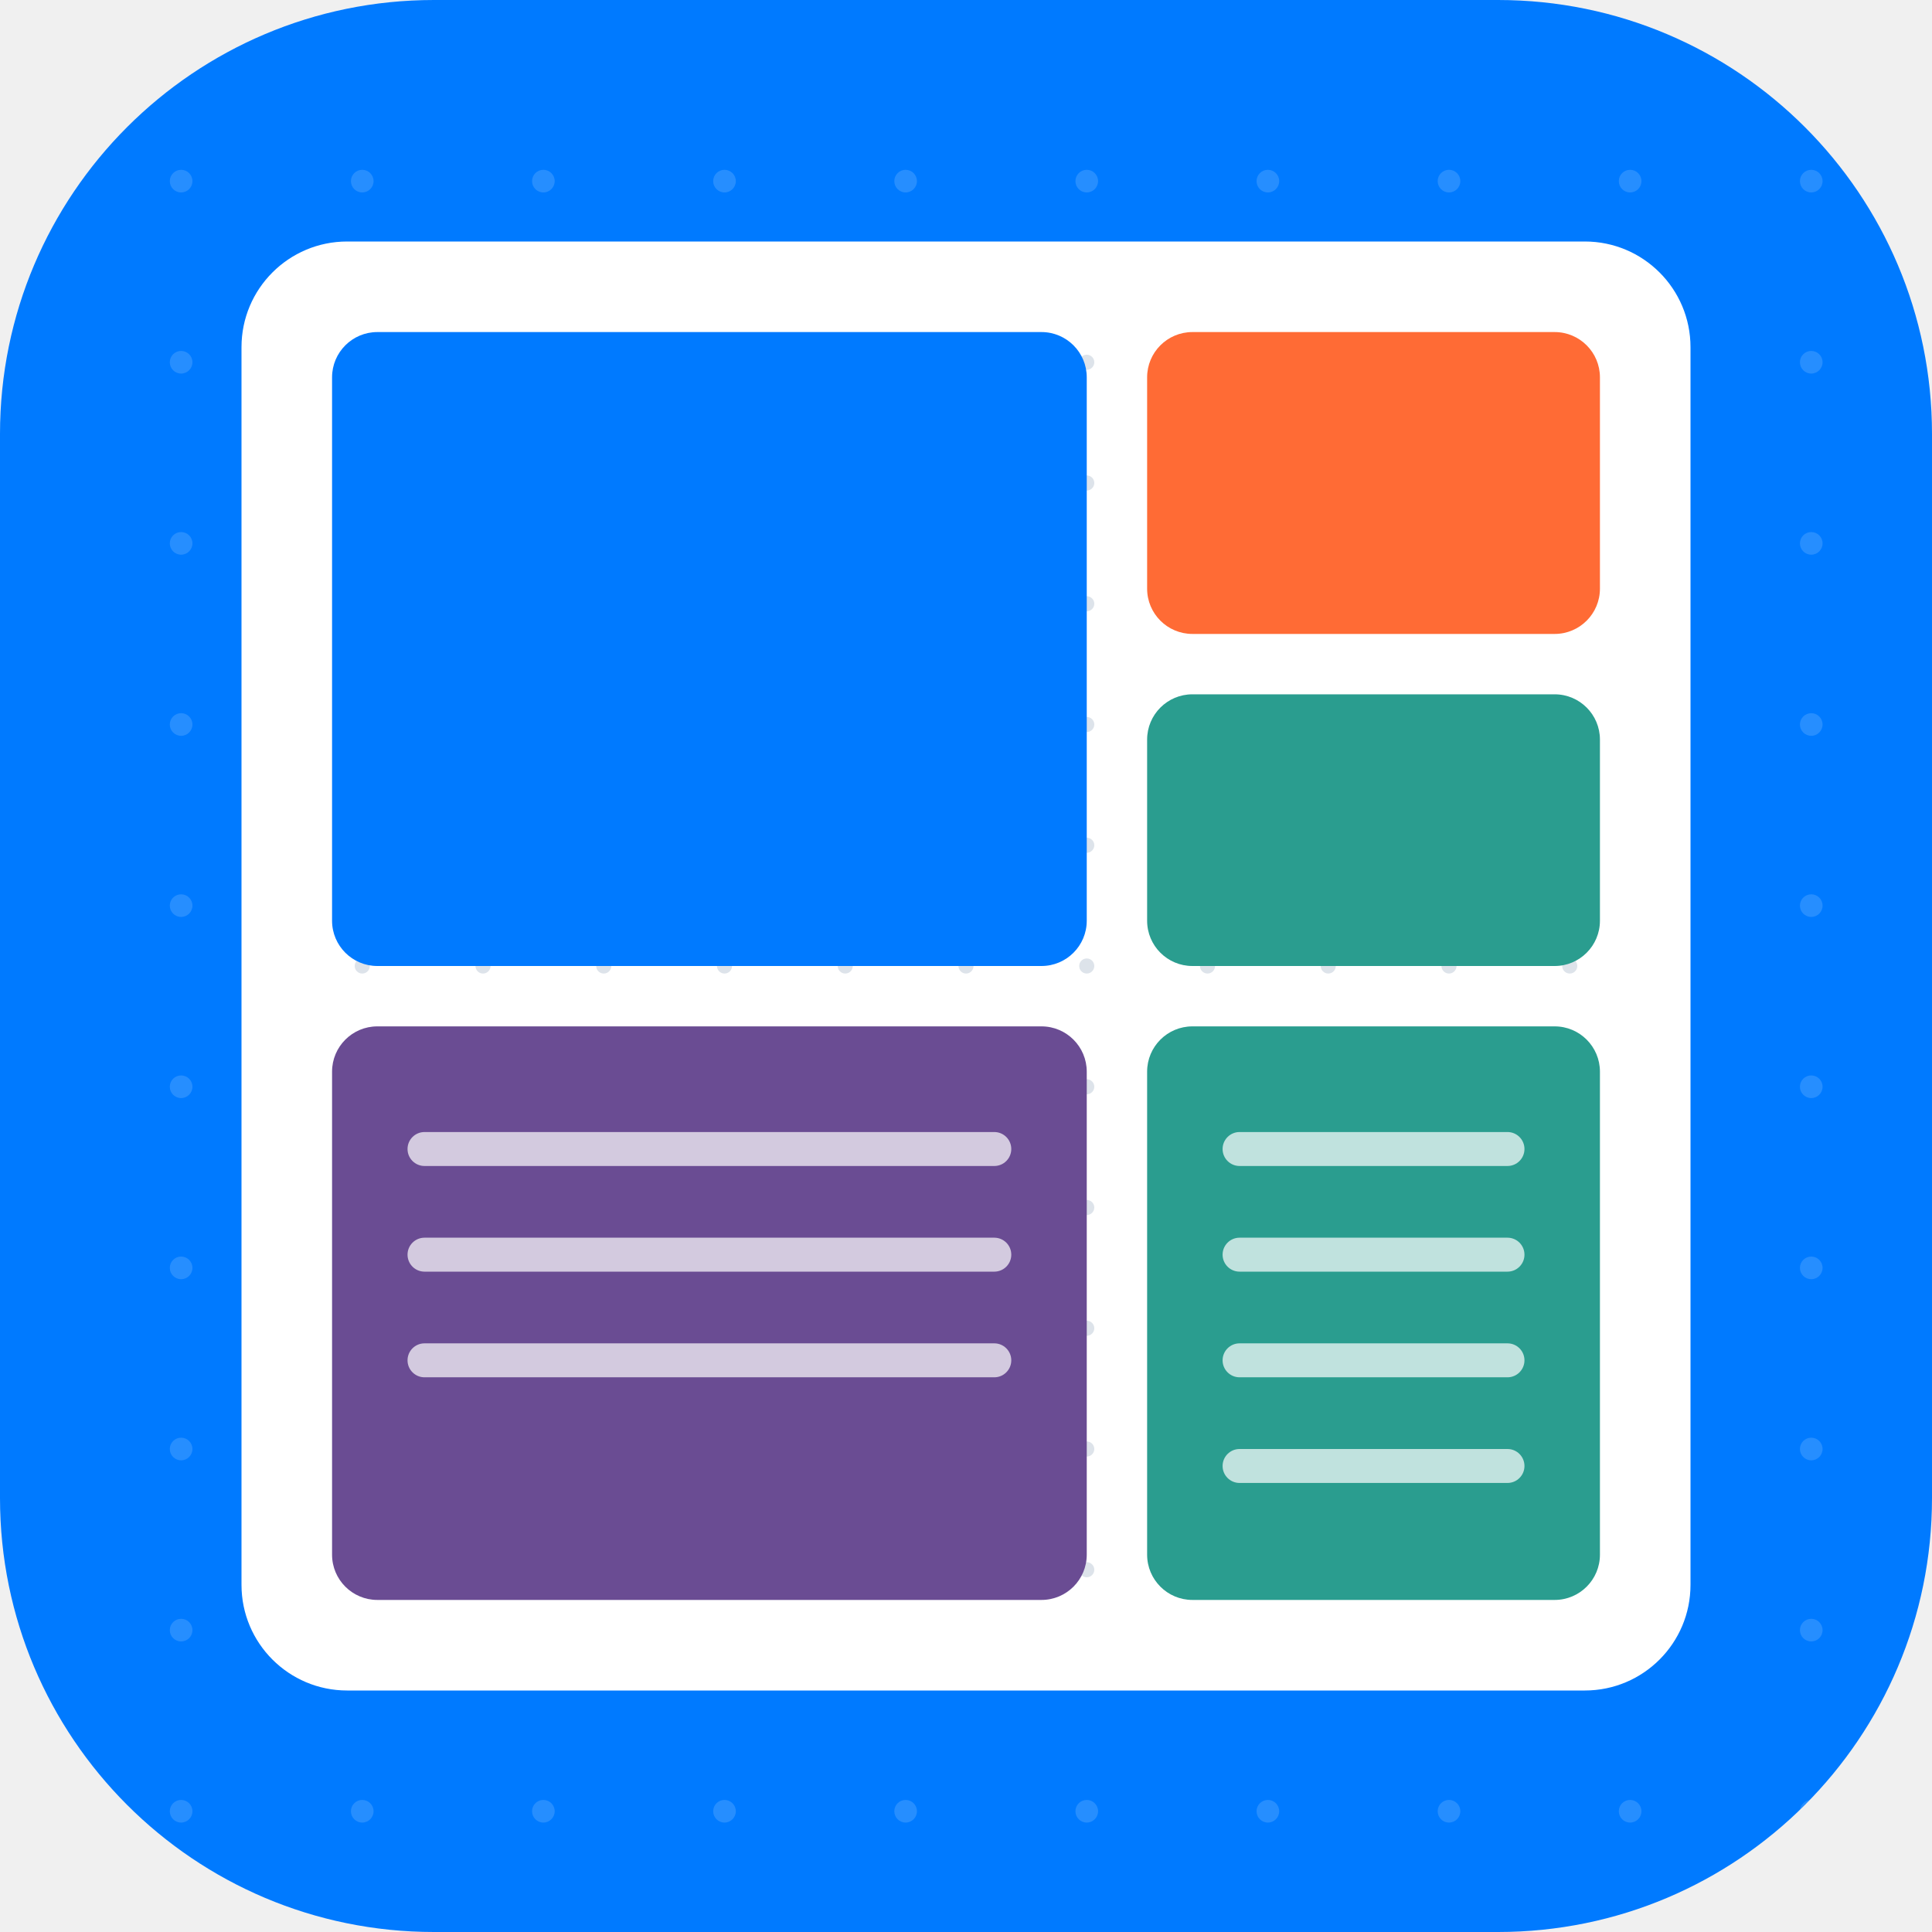
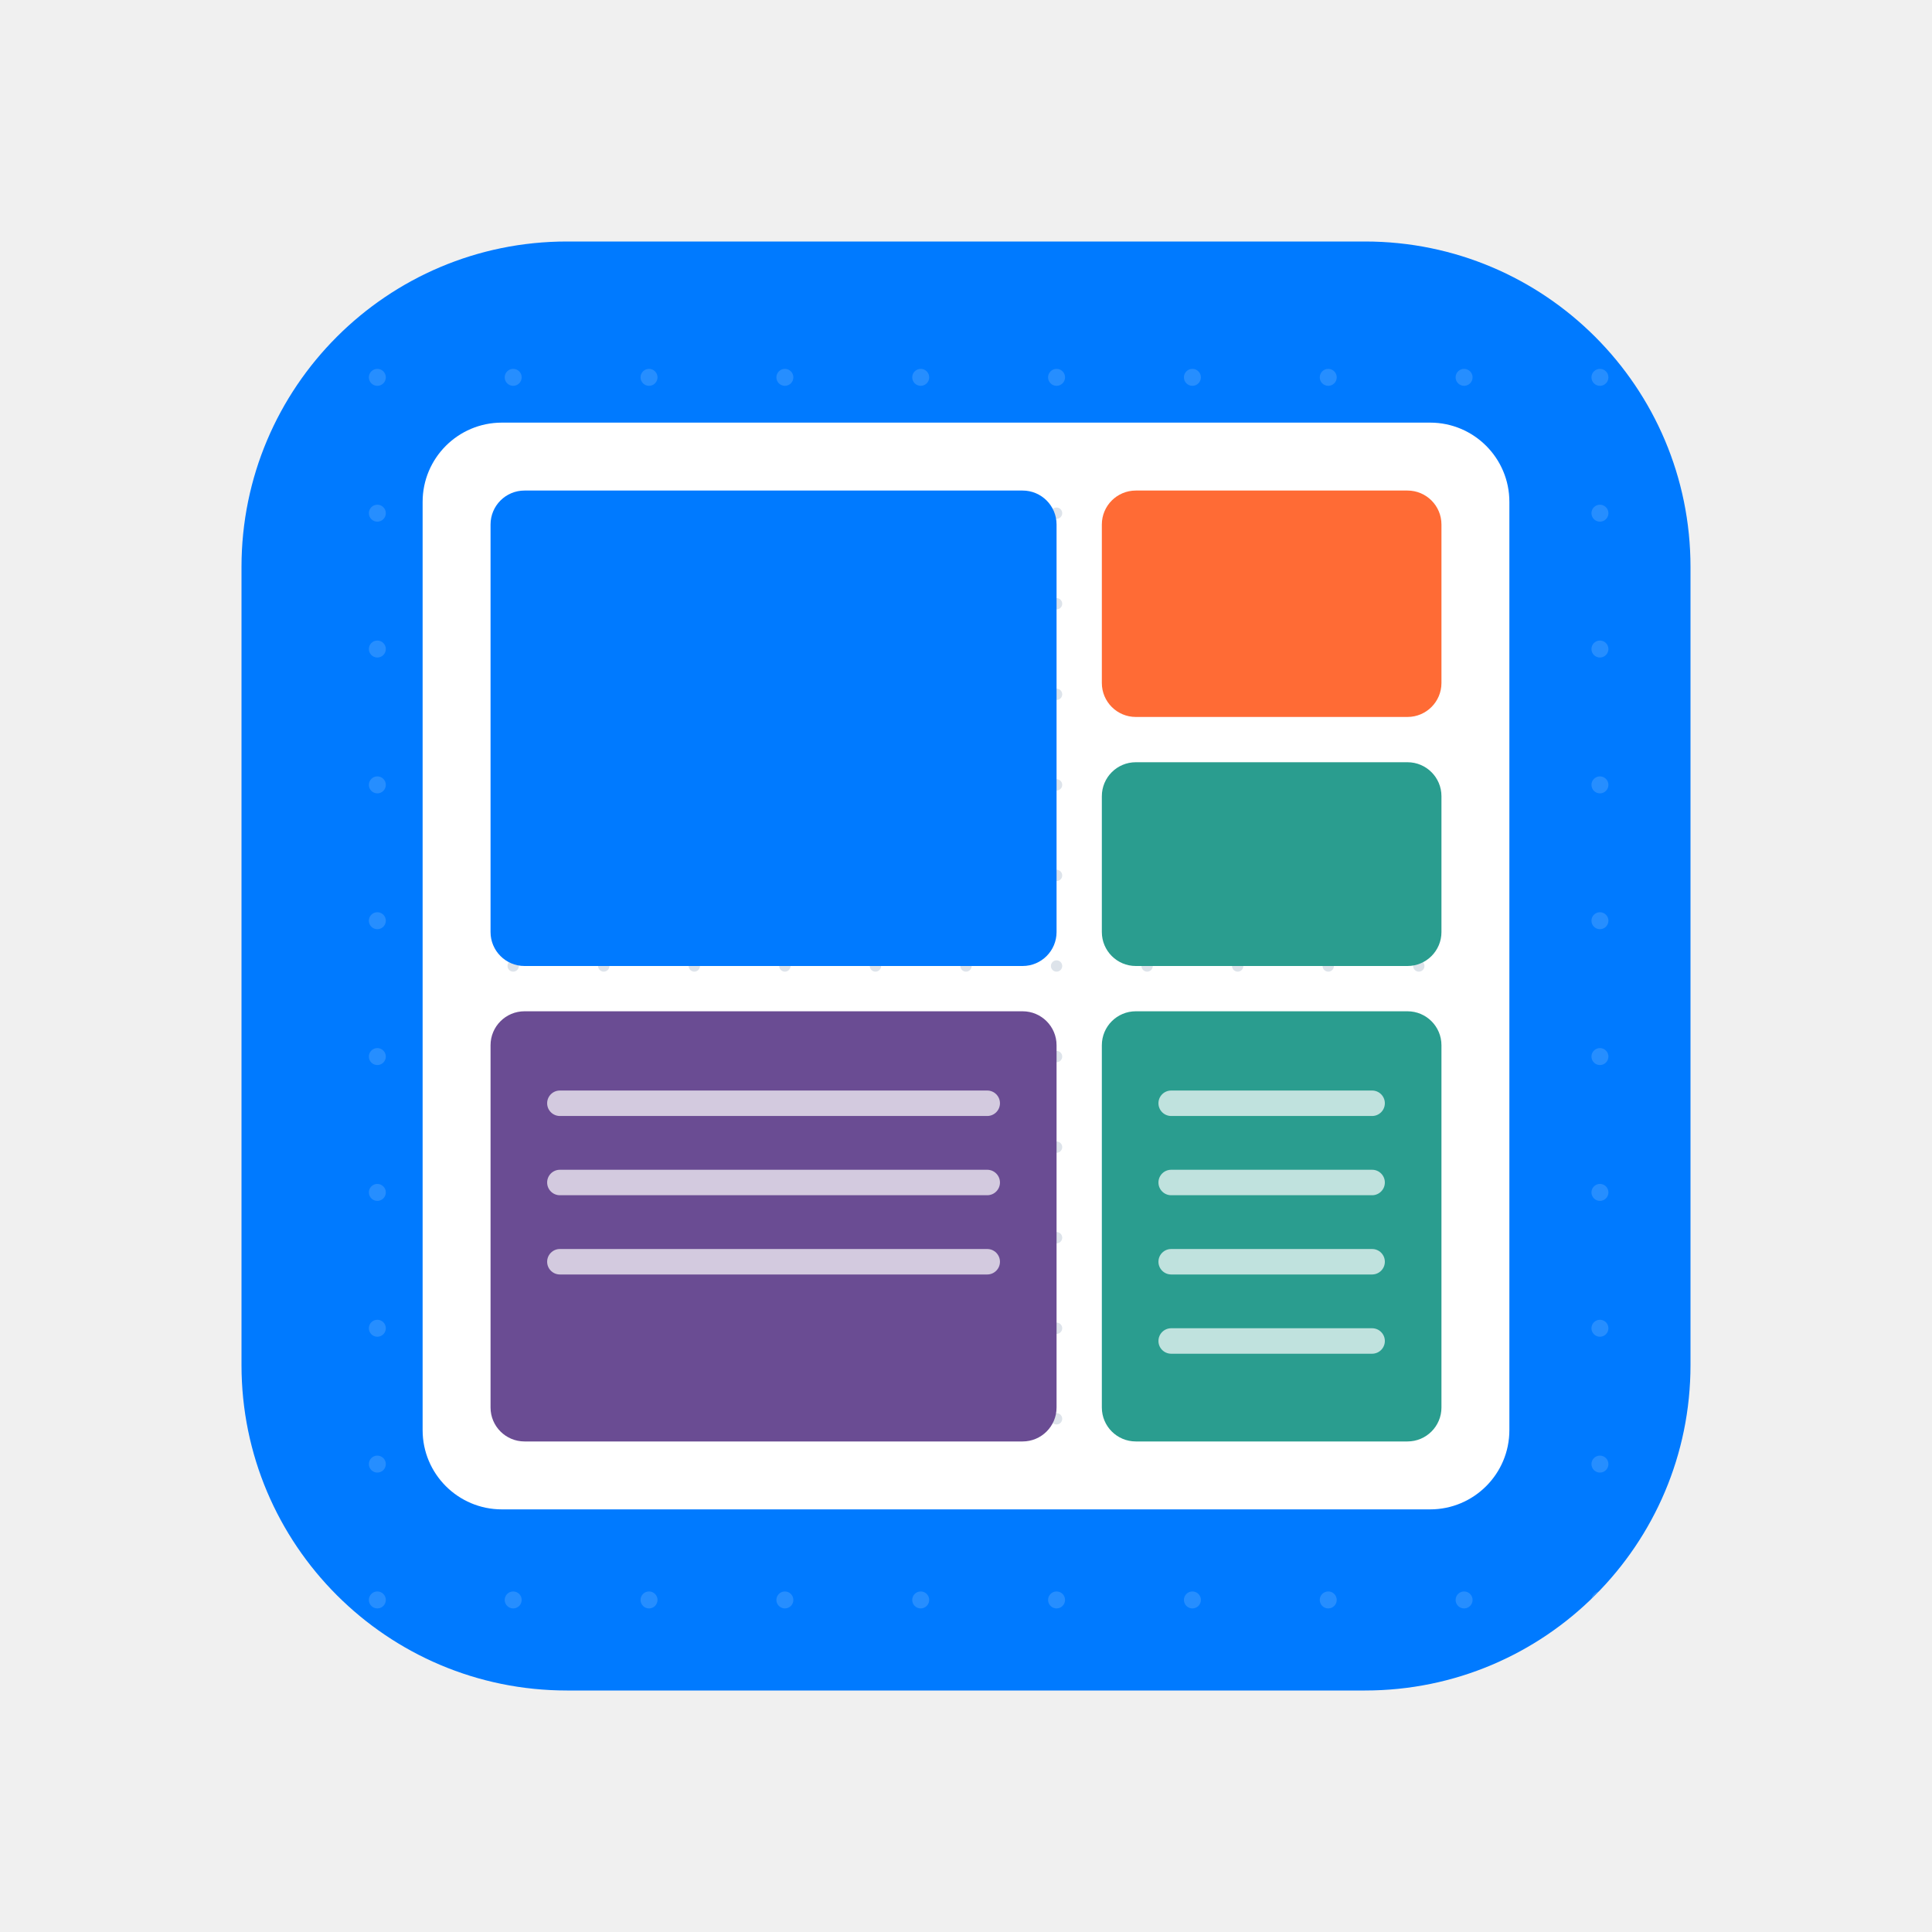
<svg xmlns="http://www.w3.org/2000/svg" width="1024" height="1024" viewBox="0 0 1024 1024">
  <defs>
    <clipPath id="sq">
      <rect x="0" y="0" width="1024" height="1024" rx="230" />
    </clipPath>
  </defs>
-   <g clip-path="url(#sq)">
+   <g transform="translate(128,128) scale(0.75)" clip-path="url(#sq)">
    <rect x="0" y="0" width="1024" height="1024" fill="#007AFF" />
    <circle cx="96" cy="96" r="6" fill="#FFFFFF" opacity="0.15" />
    <circle cx="96" cy="192" r="6" fill="#FFFFFF" opacity="0.15" />
    <circle cx="96" cy="288" r="6" fill="#FFFFFF" opacity="0.15" />
    <circle cx="96" cy="384" r="6" fill="#FFFFFF" opacity="0.15" />
    <circle cx="96" cy="480" r="6" fill="#FFFFFF" opacity="0.15" />
    <circle cx="96" cy="576" r="6" fill="#FFFFFF" opacity="0.15" />
    <circle cx="96" cy="672" r="6" fill="#FFFFFF" opacity="0.15" />
    <circle cx="96" cy="768" r="6" fill="#FFFFFF" opacity="0.15" />
    <circle cx="96" cy="864" r="6" fill="#FFFFFF" opacity="0.15" />
    <circle cx="96" cy="960" r="6" fill="#FFFFFF" opacity="0.15" />
    <circle cx="192" cy="96" r="6" fill="#FFFFFF" opacity="0.15" />
    <circle cx="192" cy="192" r="6" fill="#FFFFFF" opacity="0.15" />
    <circle cx="192" cy="288" r="6" fill="#FFFFFF" opacity="0.15" />
    <circle cx="192" cy="384" r="6" fill="#FFFFFF" opacity="0.15" />
    <circle cx="192" cy="480" r="6" fill="#FFFFFF" opacity="0.15" />
    <circle cx="192" cy="576" r="6" fill="#FFFFFF" opacity="0.15" />
    <circle cx="192" cy="672" r="6" fill="#FFFFFF" opacity="0.15" />
    <circle cx="192" cy="768" r="6" fill="#FFFFFF" opacity="0.15" />
    <circle cx="192" cy="864" r="6" fill="#FFFFFF" opacity="0.15" />
    <circle cx="192" cy="960" r="6" fill="#FFFFFF" opacity="0.15" />
    <circle cx="288" cy="96" r="6" fill="#FFFFFF" opacity="0.15" />
    <circle cx="288" cy="192" r="6" fill="#FFFFFF" opacity="0.15" />
    <circle cx="288" cy="288" r="6" fill="#FFFFFF" opacity="0.15" />
    <circle cx="288" cy="384" r="6" fill="#FFFFFF" opacity="0.15" />
    <circle cx="288" cy="480" r="6" fill="#FFFFFF" opacity="0.15" />
    <circle cx="288" cy="576" r="6" fill="#FFFFFF" opacity="0.15" />
    <circle cx="288" cy="672" r="6" fill="#FFFFFF" opacity="0.15" />
    <circle cx="288" cy="768" r="6" fill="#FFFFFF" opacity="0.15" />
    <circle cx="288" cy="864" r="6" fill="#FFFFFF" opacity="0.15" />
    <circle cx="288" cy="960" r="6" fill="#FFFFFF" opacity="0.15" />
    <circle cx="384" cy="96" r="6" fill="#FFFFFF" opacity="0.15" />
    <circle cx="384" cy="192" r="6" fill="#FFFFFF" opacity="0.15" />
    <circle cx="384" cy="288" r="6" fill="#FFFFFF" opacity="0.15" />
    <circle cx="384" cy="384" r="6" fill="#FFFFFF" opacity="0.15" />
    <circle cx="384" cy="480" r="6" fill="#FFFFFF" opacity="0.15" />
    <circle cx="384" cy="576" r="6" fill="#FFFFFF" opacity="0.15" />
    <circle cx="384" cy="672" r="6" fill="#FFFFFF" opacity="0.15" />
    <circle cx="384" cy="768" r="6" fill="#FFFFFF" opacity="0.15" />
    <circle cx="384" cy="864" r="6" fill="#FFFFFF" opacity="0.15" />
    <circle cx="384" cy="960" r="6" fill="#FFFFFF" opacity="0.15" />
    <circle cx="480" cy="96" r="6" fill="#FFFFFF" opacity="0.15" />
    <circle cx="480" cy="192" r="6" fill="#FFFFFF" opacity="0.15" />
    <circle cx="480" cy="288" r="6" fill="#FFFFFF" opacity="0.15" />
    <circle cx="480" cy="384" r="6" fill="#FFFFFF" opacity="0.15" />
    <circle cx="480" cy="480" r="6" fill="#FFFFFF" opacity="0.15" />
    <circle cx="480" cy="576" r="6" fill="#FFFFFF" opacity="0.15" />
    <circle cx="480" cy="672" r="6" fill="#FFFFFF" opacity="0.15" />
    <circle cx="480" cy="768" r="6" fill="#FFFFFF" opacity="0.15" />
    <circle cx="480" cy="864" r="6" fill="#FFFFFF" opacity="0.15" />
    <circle cx="480" cy="960" r="6" fill="#FFFFFF" opacity="0.15" />
    <circle cx="576" cy="96" r="6" fill="#FFFFFF" opacity="0.15" />
    <circle cx="576" cy="192" r="6" fill="#FFFFFF" opacity="0.15" />
    <circle cx="576" cy="288" r="6" fill="#FFFFFF" opacity="0.15" />
    <circle cx="576" cy="384" r="6" fill="#FFFFFF" opacity="0.15" />
    <circle cx="576" cy="480" r="6" fill="#FFFFFF" opacity="0.15" />
    <circle cx="576" cy="576" r="6" fill="#FFFFFF" opacity="0.15" />
    <circle cx="576" cy="672" r="6" fill="#FFFFFF" opacity="0.15" />
    <circle cx="576" cy="768" r="6" fill="#FFFFFF" opacity="0.15" />
    <circle cx="576" cy="864" r="6" fill="#FFFFFF" opacity="0.15" />
    <circle cx="576" cy="960" r="6" fill="#FFFFFF" opacity="0.15" />
    <circle cx="672" cy="96" r="6" fill="#FFFFFF" opacity="0.15" />
    <circle cx="672" cy="192" r="6" fill="#FFFFFF" opacity="0.15" />
    <circle cx="672" cy="288" r="6" fill="#FFFFFF" opacity="0.15" />
    <circle cx="672" cy="384" r="6" fill="#FFFFFF" opacity="0.15" />
    <circle cx="672" cy="480" r="6" fill="#FFFFFF" opacity="0.15" />
    <circle cx="672" cy="576" r="6" fill="#FFFFFF" opacity="0.15" />
    <circle cx="672" cy="672" r="6" fill="#FFFFFF" opacity="0.15" />
    <circle cx="672" cy="768" r="6" fill="#FFFFFF" opacity="0.15" />
    <circle cx="672" cy="864" r="6" fill="#FFFFFF" opacity="0.15" />
    <circle cx="672" cy="960" r="6" fill="#FFFFFF" opacity="0.15" />
    <circle cx="768" cy="96" r="6" fill="#FFFFFF" opacity="0.15" />
    <circle cx="768" cy="192" r="6" fill="#FFFFFF" opacity="0.15" />
    <circle cx="768" cy="288" r="6" fill="#FFFFFF" opacity="0.15" />
    <circle cx="768" cy="384" r="6" fill="#FFFFFF" opacity="0.15" />
    <circle cx="768" cy="480" r="6" fill="#FFFFFF" opacity="0.15" />
    <circle cx="768" cy="576" r="6" fill="#FFFFFF" opacity="0.15" />
    <circle cx="768" cy="672" r="6" fill="#FFFFFF" opacity="0.15" />
    <circle cx="768" cy="768" r="6" fill="#FFFFFF" opacity="0.15" />
    <circle cx="768" cy="864" r="6" fill="#FFFFFF" opacity="0.15" />
    <circle cx="768" cy="960" r="6" fill="#FFFFFF" opacity="0.15" />
    <circle cx="864" cy="96" r="6" fill="#FFFFFF" opacity="0.15" />
    <circle cx="864" cy="192" r="6" fill="#FFFFFF" opacity="0.15" />
    <circle cx="864" cy="288" r="6" fill="#FFFFFF" opacity="0.15" />
    <circle cx="864" cy="384" r="6" fill="#FFFFFF" opacity="0.15" />
    <circle cx="864" cy="480" r="6" fill="#FFFFFF" opacity="0.15" />
    <circle cx="864" cy="576" r="6" fill="#FFFFFF" opacity="0.15" />
    <circle cx="864" cy="672" r="6" fill="#FFFFFF" opacity="0.15" />
    <circle cx="864" cy="768" r="6" fill="#FFFFFF" opacity="0.15" />
    <circle cx="864" cy="864" r="6" fill="#FFFFFF" opacity="0.15" />
    <circle cx="864" cy="960" r="6" fill="#FFFFFF" opacity="0.15" />
    <circle cx="960" cy="96" r="6" fill="#FFFFFF" opacity="0.15" />
    <circle cx="960" cy="192" r="6" fill="#FFFFFF" opacity="0.15" />
    <circle cx="960" cy="288" r="6" fill="#FFFFFF" opacity="0.15" />
    <circle cx="960" cy="384" r="6" fill="#FFFFFF" opacity="0.15" />
    <circle cx="960" cy="480" r="6" fill="#FFFFFF" opacity="0.15" />
    <circle cx="960" cy="576" r="6" fill="#FFFFFF" opacity="0.15" />
    <circle cx="960" cy="672" r="6" fill="#FFFFFF" opacity="0.15" />
    <circle cx="960" cy="768" r="6" fill="#FFFFFF" opacity="0.15" />
    <circle cx="960" cy="864" r="6" fill="#FFFFFF" opacity="0.15" />
    <circle cx="960" cy="960" r="6" fill="#FFFFFF" opacity="0.15" />
    <rect x="128" y="128" width="768" height="768" rx="56" fill="#FFFFFF" />
    <circle cx="192" cy="192" r="4" fill="#DDE3EA" />
    <circle cx="192" cy="256" r="4" fill="#DDE3EA" />
    <circle cx="192" cy="320" r="4" fill="#DDE3EA" />
    <circle cx="192" cy="384" r="4" fill="#DDE3EA" />
    <circle cx="192" cy="448" r="4" fill="#DDE3EA" />
    <circle cx="192" cy="512" r="4" fill="#DDE3EA" />
    <circle cx="192" cy="576" r="4" fill="#DDE3EA" />
    <circle cx="192" cy="640" r="4" fill="#DDE3EA" />
    <circle cx="192" cy="704" r="4" fill="#DDE3EA" />
    <circle cx="192" cy="768" r="4" fill="#DDE3EA" />
    <circle cx="192" cy="832" r="4" fill="#DDE3EA" />
    <circle cx="256" cy="192" r="4" fill="#DDE3EA" />
    <circle cx="256" cy="256" r="4" fill="#DDE3EA" />
    <circle cx="256" cy="320" r="4" fill="#DDE3EA" />
    <circle cx="256" cy="384" r="4" fill="#DDE3EA" />
    <circle cx="256" cy="448" r="4" fill="#DDE3EA" />
    <circle cx="256" cy="512" r="4" fill="#DDE3EA" />
    <circle cx="256" cy="576" r="4" fill="#DDE3EA" />
    <circle cx="256" cy="640" r="4" fill="#DDE3EA" />
    <circle cx="256" cy="704" r="4" fill="#DDE3EA" />
    <circle cx="256" cy="768" r="4" fill="#DDE3EA" />
    <circle cx="256" cy="832" r="4" fill="#DDE3EA" />
    <circle cx="320" cy="192" r="4" fill="#DDE3EA" />
    <circle cx="320" cy="256" r="4" fill="#DDE3EA" />
    <circle cx="320" cy="320" r="4" fill="#DDE3EA" />
    <circle cx="320" cy="384" r="4" fill="#DDE3EA" />
    <circle cx="320" cy="448" r="4" fill="#DDE3EA" />
    <circle cx="320" cy="512" r="4" fill="#DDE3EA" />
    <circle cx="320" cy="576" r="4" fill="#DDE3EA" />
    <circle cx="320" cy="640" r="4" fill="#DDE3EA" />
    <circle cx="320" cy="704" r="4" fill="#DDE3EA" />
    <circle cx="320" cy="768" r="4" fill="#DDE3EA" />
    <circle cx="320" cy="832" r="4" fill="#DDE3EA" />
    <circle cx="384" cy="192" r="4" fill="#DDE3EA" />
    <circle cx="384" cy="256" r="4" fill="#DDE3EA" />
    <circle cx="384" cy="320" r="4" fill="#DDE3EA" />
    <circle cx="384" cy="384" r="4" fill="#DDE3EA" />
    <circle cx="384" cy="448" r="4" fill="#DDE3EA" />
    <circle cx="384" cy="512" r="4" fill="#DDE3EA" />
    <circle cx="384" cy="576" r="4" fill="#DDE3EA" />
    <circle cx="384" cy="640" r="4" fill="#DDE3EA" />
    <circle cx="384" cy="704" r="4" fill="#DDE3EA" />
    <circle cx="384" cy="768" r="4" fill="#DDE3EA" />
    <circle cx="384" cy="832" r="4" fill="#DDE3EA" />
    <circle cx="448" cy="192" r="4" fill="#DDE3EA" />
    <circle cx="448" cy="256" r="4" fill="#DDE3EA" />
    <circle cx="448" cy="320" r="4" fill="#DDE3EA" />
    <circle cx="448" cy="384" r="4" fill="#DDE3EA" />
    <circle cx="448" cy="448" r="4" fill="#DDE3EA" />
    <circle cx="448" cy="512" r="4" fill="#DDE3EA" />
    <circle cx="448" cy="576" r="4" fill="#DDE3EA" />
    <circle cx="448" cy="640" r="4" fill="#DDE3EA" />
    <circle cx="448" cy="704" r="4" fill="#DDE3EA" />
    <circle cx="448" cy="768" r="4" fill="#DDE3EA" />
    <circle cx="448" cy="832" r="4" fill="#DDE3EA" />
    <circle cx="512" cy="192" r="4" fill="#DDE3EA" />
    <circle cx="512" cy="256" r="4" fill="#DDE3EA" />
    <circle cx="512" cy="320" r="4" fill="#DDE3EA" />
    <circle cx="512" cy="384" r="4" fill="#DDE3EA" />
    <circle cx="512" cy="448" r="4" fill="#DDE3EA" />
    <circle cx="512" cy="512" r="4" fill="#DDE3EA" />
    <circle cx="512" cy="576" r="4" fill="#DDE3EA" />
    <circle cx="512" cy="640" r="4" fill="#DDE3EA" />
    <circle cx="512" cy="704" r="4" fill="#DDE3EA" />
    <circle cx="512" cy="768" r="4" fill="#DDE3EA" />
    <circle cx="512" cy="832" r="4" fill="#DDE3EA" />
    <circle cx="576" cy="192" r="4" fill="#DDE3EA" />
    <circle cx="576" cy="256" r="4" fill="#DDE3EA" />
    <circle cx="576" cy="320" r="4" fill="#DDE3EA" />
    <circle cx="576" cy="384" r="4" fill="#DDE3EA" />
    <circle cx="576" cy="448" r="4" fill="#DDE3EA" />
    <circle cx="576" cy="512" r="4" fill="#DDE3EA" />
    <circle cx="576" cy="576" r="4" fill="#DDE3EA" />
    <circle cx="576" cy="640" r="4" fill="#DDE3EA" />
    <circle cx="576" cy="704" r="4" fill="#DDE3EA" />
    <circle cx="576" cy="768" r="4" fill="#DDE3EA" />
    <circle cx="576" cy="832" r="4" fill="#DDE3EA" />
    <circle cx="640" cy="192" r="4" fill="#DDE3EA" />
    <circle cx="640" cy="256" r="4" fill="#DDE3EA" />
    <circle cx="640" cy="320" r="4" fill="#DDE3EA" />
    <circle cx="640" cy="384" r="4" fill="#DDE3EA" />
    <circle cx="640" cy="448" r="4" fill="#DDE3EA" />
    <circle cx="640" cy="512" r="4" fill="#DDE3EA" />
    <circle cx="640" cy="576" r="4" fill="#DDE3EA" />
    <circle cx="640" cy="640" r="4" fill="#DDE3EA" />
    <circle cx="640" cy="704" r="4" fill="#DDE3EA" />
    <circle cx="640" cy="768" r="4" fill="#DDE3EA" />
    <circle cx="640" cy="832" r="4" fill="#DDE3EA" />
    <circle cx="704" cy="192" r="4" fill="#DDE3EA" />
    <circle cx="704" cy="256" r="4" fill="#DDE3EA" />
    <circle cx="704" cy="320" r="4" fill="#DDE3EA" />
    <circle cx="704" cy="384" r="4" fill="#DDE3EA" />
    <circle cx="704" cy="448" r="4" fill="#DDE3EA" />
    <circle cx="704" cy="512" r="4" fill="#DDE3EA" />
    <circle cx="704" cy="576" r="4" fill="#DDE3EA" />
    <circle cx="704" cy="640" r="4" fill="#DDE3EA" />
    <circle cx="704" cy="704" r="4" fill="#DDE3EA" />
    <circle cx="704" cy="768" r="4" fill="#DDE3EA" />
    <circle cx="704" cy="832" r="4" fill="#DDE3EA" />
    <circle cx="768" cy="192" r="4" fill="#DDE3EA" />
    <circle cx="768" cy="256" r="4" fill="#DDE3EA" />
    <circle cx="768" cy="320" r="4" fill="#DDE3EA" />
    <circle cx="768" cy="384" r="4" fill="#DDE3EA" />
    <circle cx="768" cy="448" r="4" fill="#DDE3EA" />
    <circle cx="768" cy="512" r="4" fill="#DDE3EA" />
    <circle cx="768" cy="576" r="4" fill="#DDE3EA" />
    <circle cx="768" cy="640" r="4" fill="#DDE3EA" />
    <circle cx="768" cy="704" r="4" fill="#DDE3EA" />
    <circle cx="768" cy="768" r="4" fill="#DDE3EA" />
    <circle cx="768" cy="832" r="4" fill="#DDE3EA" />
    <circle cx="832" cy="192" r="4" fill="#DDE3EA" />
    <circle cx="832" cy="256" r="4" fill="#DDE3EA" />
    <circle cx="832" cy="320" r="4" fill="#DDE3EA" />
    <circle cx="832" cy="384" r="4" fill="#DDE3EA" />
    <circle cx="832" cy="448" r="4" fill="#DDE3EA" />
    <circle cx="832" cy="512" r="4" fill="#DDE3EA" />
    <circle cx="832" cy="576" r="4" fill="#DDE3EA" />
    <circle cx="832" cy="640" r="4" fill="#DDE3EA" />
    <circle cx="832" cy="704" r="4" fill="#DDE3EA" />
    <circle cx="832" cy="768" r="4" fill="#DDE3EA" />
    <circle cx="832" cy="832" r="4" fill="#DDE3EA" />
    <rect x="176" y="176" width="400" height="336" rx="24" fill="#007AFF" />
    <rect x="608" y="176" width="240" height="160" rx="24" fill="#FF6B35" />
    <rect x="608" y="368" width="240" height="144" rx="24" fill="#2A9D8F" />
    <rect x="176" y="544" width="400" height="304" rx="24" fill="#6A4C93" />
    <rect x="216" y="600" width="320" height="18" rx="9" fill="#FFFFFF" opacity="0.7" />
    <rect x="216" y="656" width="320" height="18" rx="9" fill="#FFFFFF" opacity="0.7" />
    <rect x="216" y="712" width="320" height="18" rx="9" fill="#FFFFFF" opacity="0.7" />
    <rect x="608" y="544" width="240" height="304" rx="24" fill="#2A9D8F" />
    <rect x="648" y="600" width="160" height="18" rx="9" fill="#FFFFFF" opacity="0.7" />
    <rect x="648" y="656" width="160" height="18" rx="9" fill="#FFFFFF" opacity="0.7" />
    <rect x="648" y="712" width="160" height="18" rx="9" fill="#FFFFFF" opacity="0.7" />
    <rect x="648" y="768" width="160" height="18" rx="9" fill="#FFFFFF" opacity="0.7" />
  </g>
</svg>
